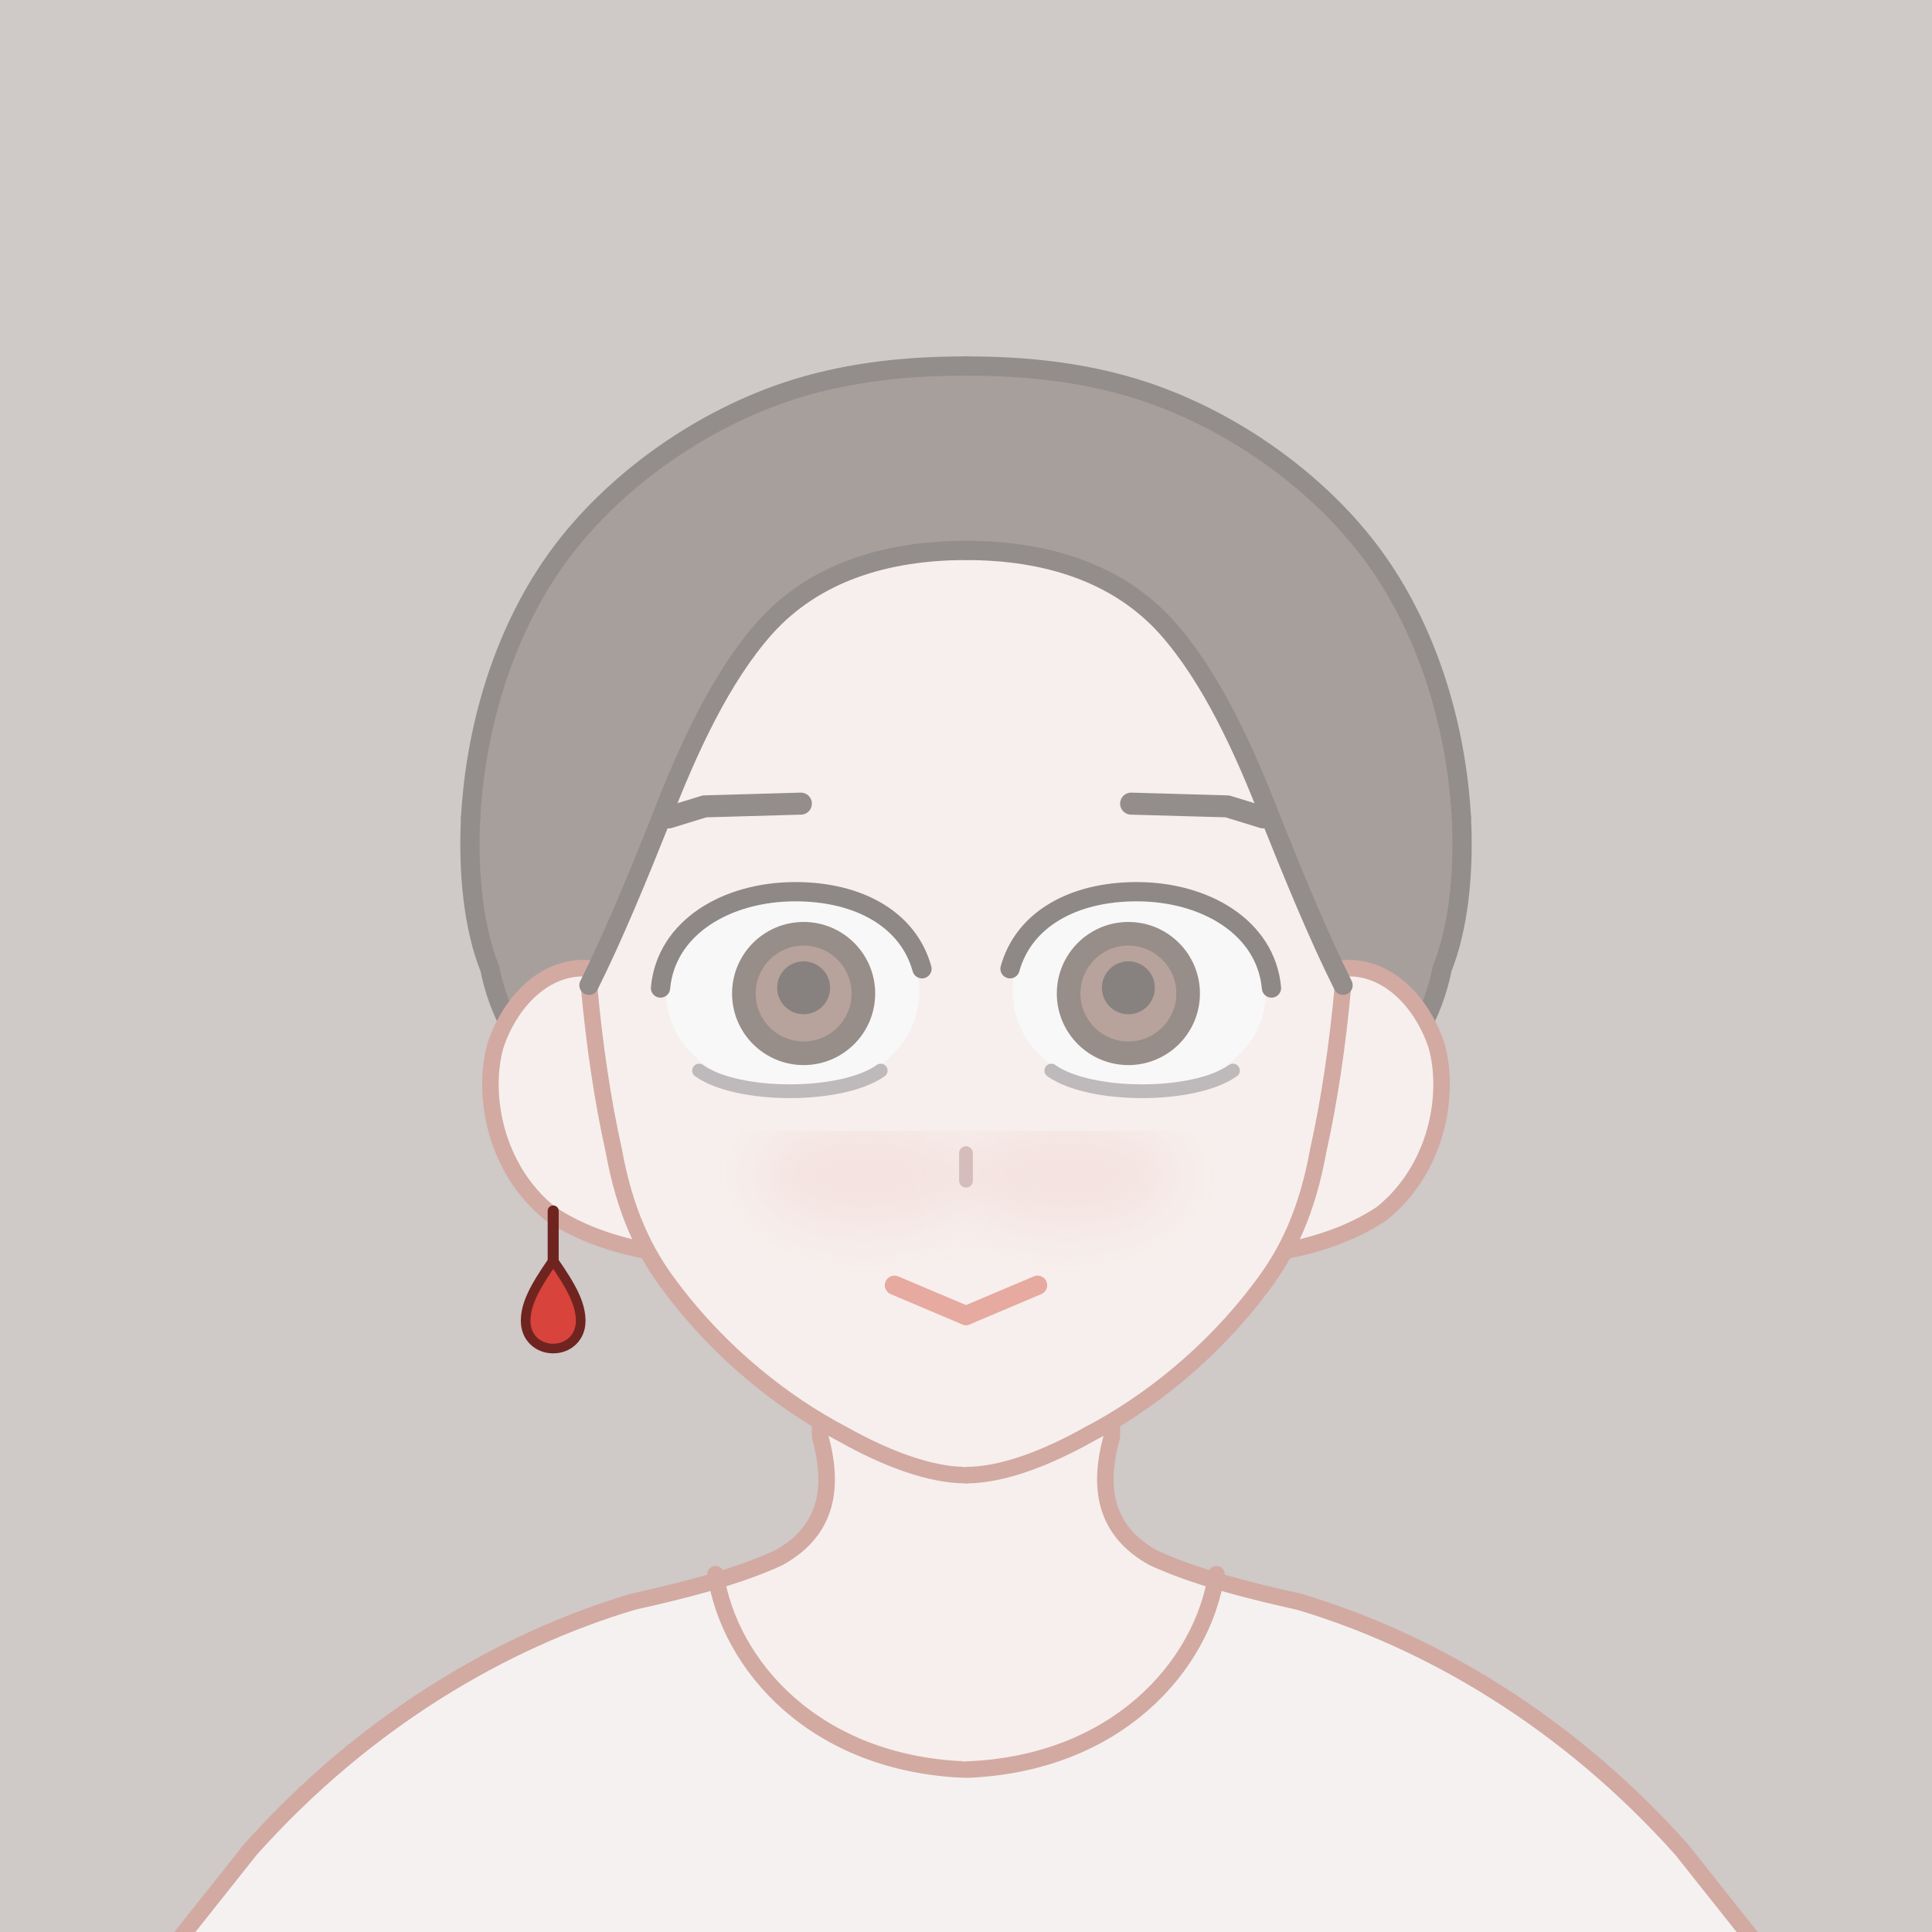
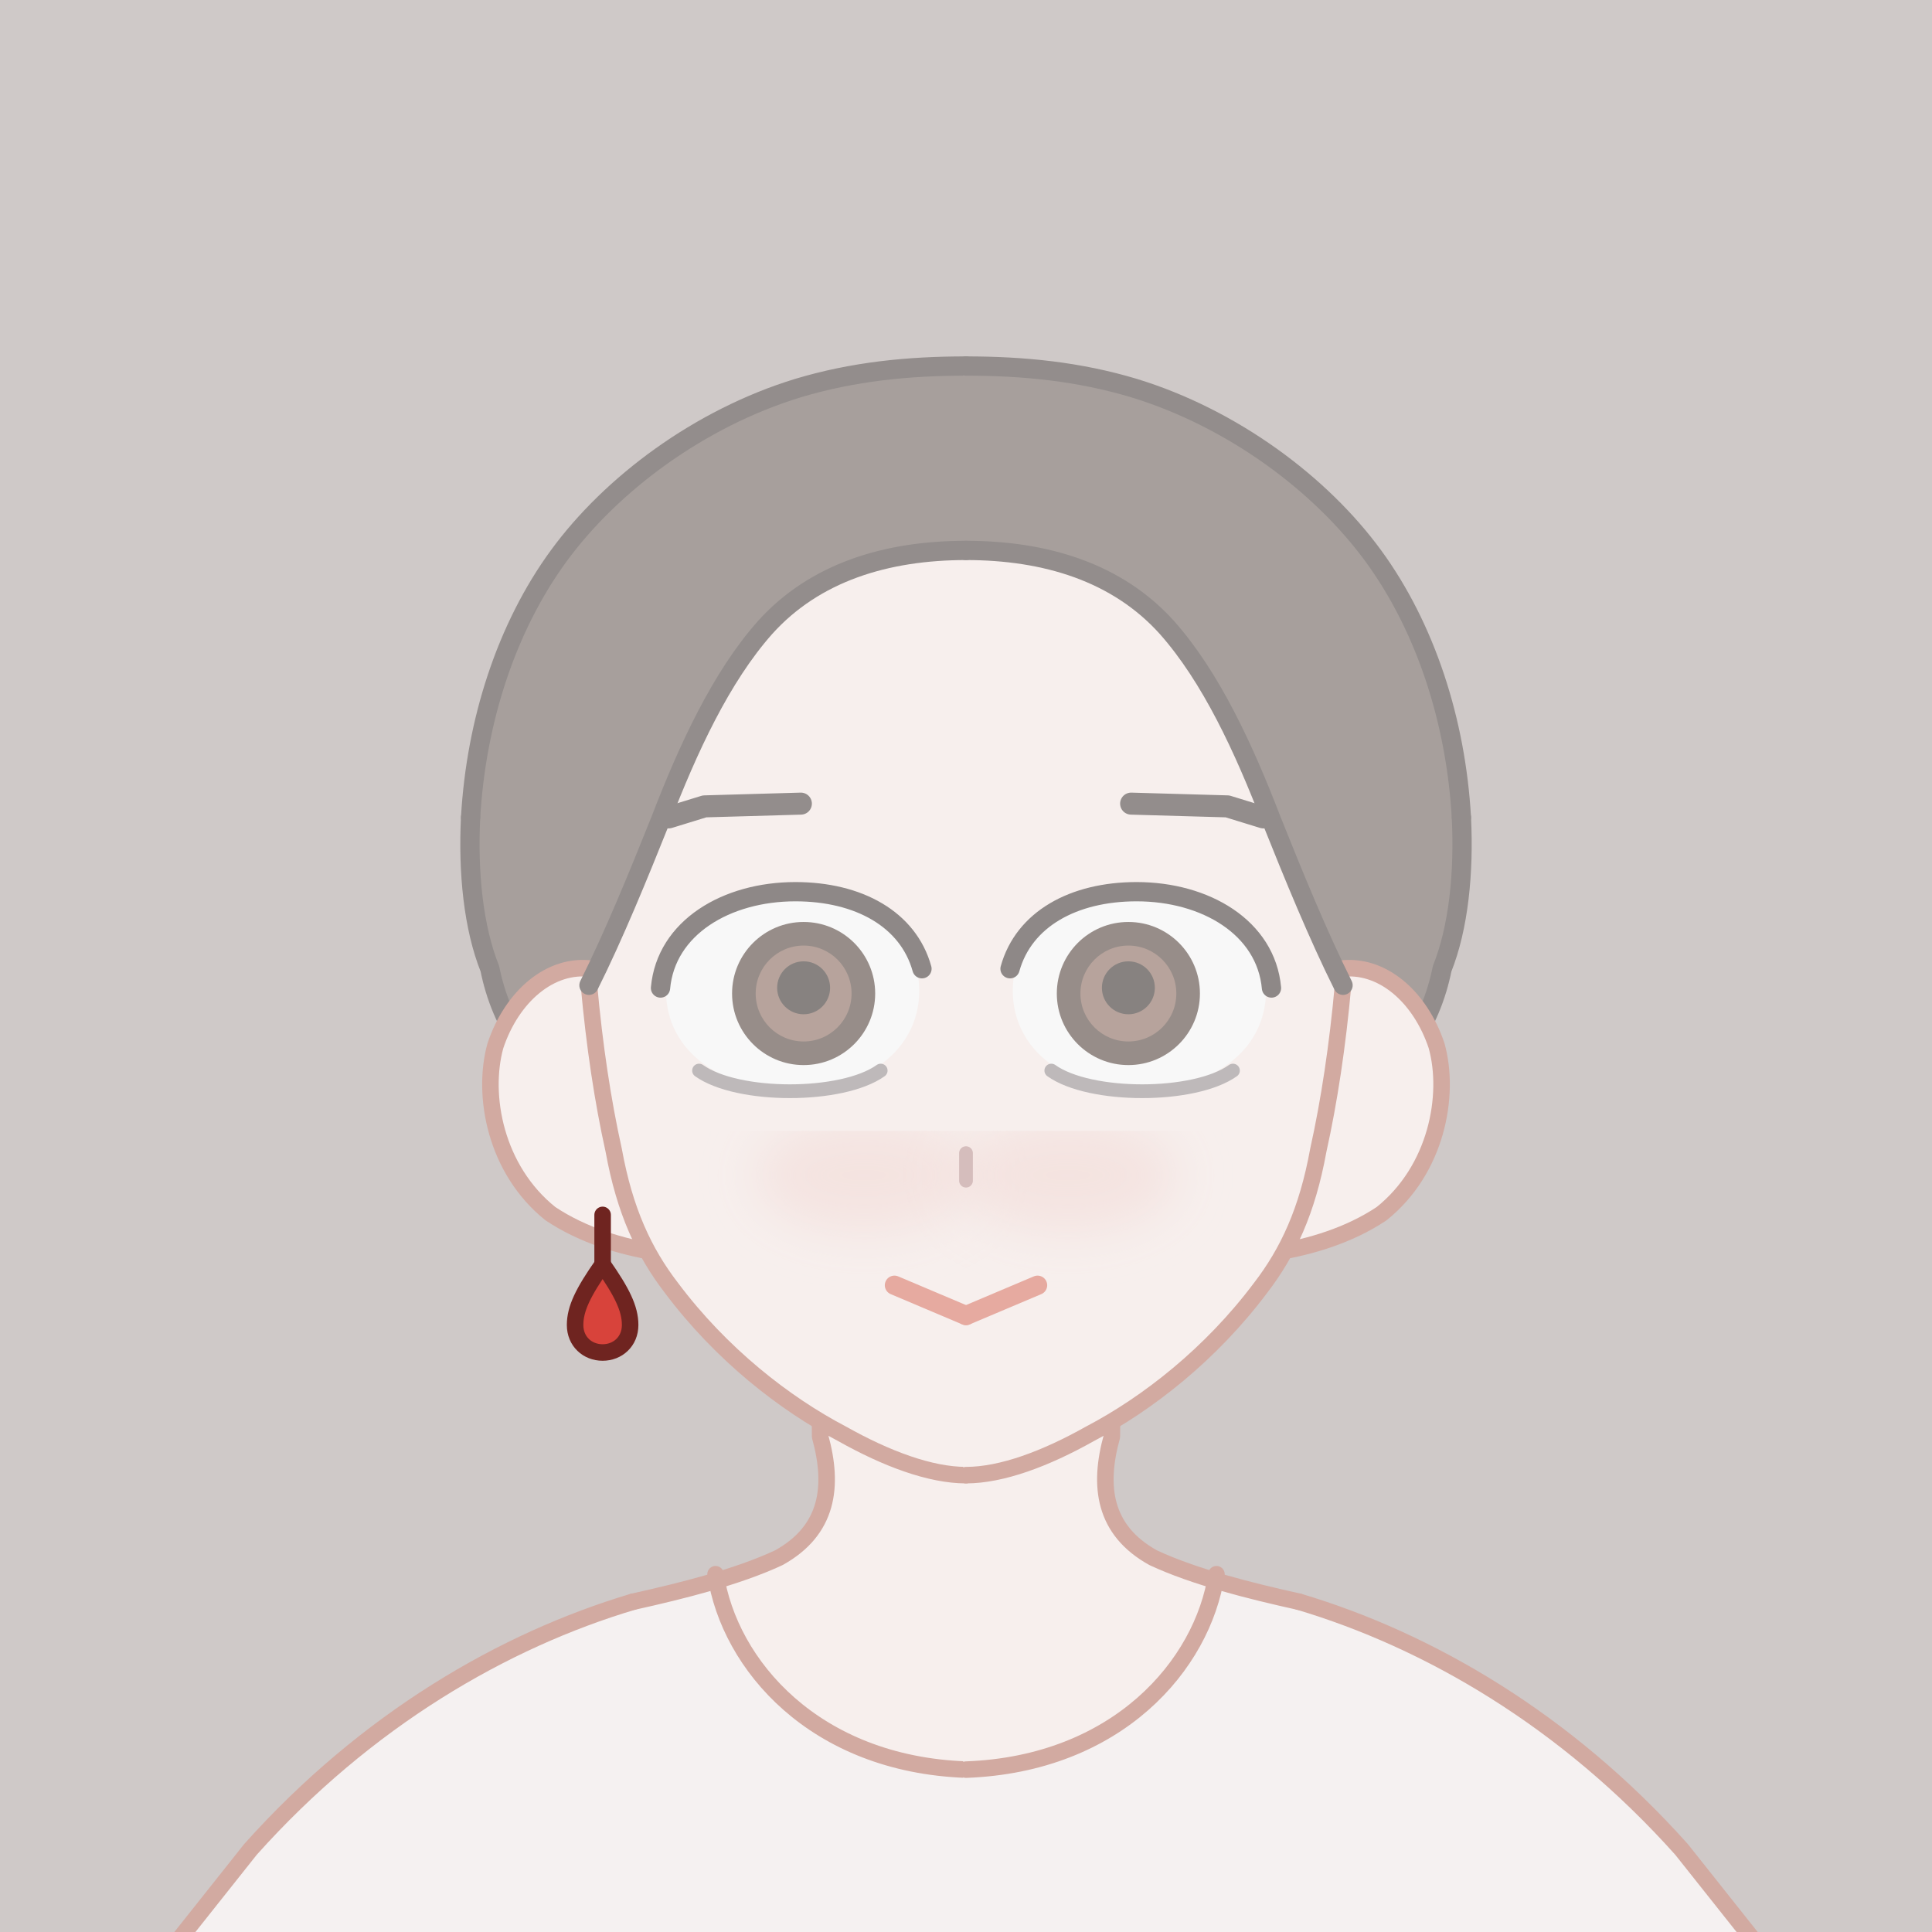
<svg xmlns="http://www.w3.org/2000/svg" width="702" height="702" viewBox="0 0 702 702">
  <defs>
-     <clipPath id="clip-path-5">
+     <clipPath id="clip-path-1">
      <path d="M242 410.88 L386 410.88 L386 514.17 L242 514.17 Z" />
    </clipPath>
    <filter id="filter-1" filterUnits="userSpaceOnUse" x="245" y="377" width="138" height="100" color-interpolation-filters="sRGB">
      <feGaussianBlur in="SourceGraphic" stdDeviation="9" color-interpolation-filters="linearRGB" />
    </filter>
-     <clipPath id="clip-path-6">
+     <clipPath id="clip-path-2">
      <path d="M460 410.88 L316 410.88 L316 514.17 L460 514.17 Z" />
    </clipPath>
    <filter id="filter-2" filterUnits="userSpaceOnUse" x="319" y="377" width="138" height="100" color-interpolation-filters="sRGB">
      <feGaussianBlur in="SourceGraphic" stdDeviation="9" color-interpolation-filters="linearRGB" />
    </filter>
-     <clipPath id="clip-path-7">
+     <clipPath id="clip-path-3">
      <path d="M242 370.99 C242 340.93 262 326 288 326 C314 326 334 340.93 334 370.99 C334 401.05 314 420.17 288 420.17 C262 420.17 242 401.05 242 370.99 Z" />
    </clipPath>
-     <clipPath id="clip-path-8">
+     <clipPath id="clip-path-4">
      <path d="M460 370.99 C460 340.93 440 326 414 326 C388 326 368 340.93 368 370.99 C368 401.05 388 420.17 414 420.17 C440 420.17 460 401.05 460 370.99 Z" />
    </clipPath>
  </defs>
  <g id="_ref">
    <g opacity="0.5">
      <rect x="0" y="0" width="702" height="702" fill="#ada19f" />
      <g data-layer="body">
        <g>
          <path d="M260 573 L230 582 C183 596 133 625 91 672 L60 712 L352 712 L352 643 C296 641 265 605 260 573 Z" fill="#f9f2f1" />
          <path d="M296 490 L298 522 C303 540 301 556 283 566 L260 573 C265 605 296 641 352 643 L352 490 Z" fill="#fdeeea" />
          <path d="M230 582 C183 596 133 625 91 672 L64 706" fill="none" stroke="#b46352" stroke-width="6" stroke-linecap="round" stroke-linejoin="round" />
          <path d="M296 500 C298 510 298 516 298 522 C303 540 301 556 283 566 C268 573 248 578 230 582" fill="none" stroke="#b46352" stroke-width="6" stroke-linecap="round" stroke-linejoin="round" />
          <path d="M260 572 C265 605 296 641 351 643" fill="none" stroke="#b46352" stroke-width="6" stroke-linecap="round" stroke-linejoin="round" />
        </g>
        <g>
          <path d="M442 573 L472 582 C519 596 569 625 611 672 L642 712 L350 712 L350 643 C406 641 437 605 442 573 Z" fill="#f9f2f1" />
          <path d="M406 490 L404 522 C399 540 401 556 419 566 L442 573 C437 605 406 641 350 643 L350 490 Z" fill="#fdeeea" />
          <path d="M472 582 C519 596 569 625 611 672 L638 706" fill="none" stroke="#b46352" stroke-width="6" stroke-linecap="round" stroke-linejoin="round" />
          <path d="M406 500 C404 510 404 516 404 522 C399 540 401 556 419 566 C434 573 454 578 472 582" fill="none" stroke="#b46352" stroke-width="6" stroke-linecap="round" stroke-linejoin="round" />
          <path d="M442 572 C437 605 406 641 351 643" fill="none" stroke="#b46352" stroke-width="6" stroke-linecap="round" stroke-linejoin="round" />
        </g>
      </g>
      <g data-layer="hairBase">
        <g>
          <path d="M352 133 L351 133 C330 133 310 135 290 141 C254 152 222 176 203 202 C184 228 173 262 171 297 C170 317 172 337 178 352 C180 362 184 372 190 380 L198 386 L352 386 Z" fill="#5d4e48" />
          <path d="M351 133 C330 133 310 135 290 141 C254 152 222 176 203 202 C184 228 173 262 171 297" fill="none" stroke="#352a27" stroke-width="7" stroke-linecap="round" stroke-linejoin="round" />
          <path d="M171 297 C170 317 172 337 178 352 C180 362 184 372 190 380" fill="none" stroke="#352a27" stroke-width="7" stroke-linecap="round" stroke-linejoin="round" />
        </g>
        <g>
          <path d="M350 133 L351 133 C372 133 392 135 412 141 C448 152 480 176 499 202 C518 228 529 262 531 297 C532 317 530 337 524 352 C522 362 518 372 512 380 L504 386 L350 386 Z" fill="#5d4e48" />
          <path d="M351 133 C372 133 392 135 412 141 C448 152 480 176 499 202 C518 228 529 262 531 297" fill="none" stroke="#352a27" stroke-width="7" stroke-linecap="round" stroke-linejoin="round" />
          <path d="M531 297 C532 317 530 337 524 352 C522 362 518 372 512 380" fill="none" stroke="#352a27" stroke-width="7" stroke-linecap="round" stroke-linejoin="round" />
        </g>
      </g>
      <g data-layer="ear">
        <g>
          <path d="M215 352 C200 350 186 362 180 380 C175 398 180 425 200 441 C212 449 226 453 238 455 L225 380 Z" fill="#fdeeea" />
          <path d="M215 352 C200 350 186 362 180 380 C175 398 180 425 200 441 C212 449 226 453 238 455" fill="none" stroke="#b46352" stroke-width="6" stroke-linecap="round" stroke-linejoin="round" />
        </g>
        <g>
          <path d="M487 352 C502 350 516 362 522 380 C527 398 522 425 502 441 C490 449 476 453 464 455 L477 380 Z" fill="#fdeeea" />
          <path d="M487 352 C502 350 516 362 522 380 C527 398 522 425 502 441 C490 449 476 453 464 455" fill="none" stroke="#b46352" stroke-width="6" stroke-linecap="round" stroke-linejoin="round" />
        </g>
      </g>
      <g data-layer="face">
        <g>
          <path d="M352 200 L351 200 C322 200 296 208 278 228 C262 246 250 272 240 298 C232 318 223 340 214 358 C216 380 219 400 223 418 C227 440 234 455 244 468 C262 492 285 510 306 521 C322 530 338 536 351 536 L352 536 Z" fill="#fdeeea" />
          <path d="M214 358 C216 380 219 400 223 418 C227 440 234 455 244 468 C262 492 285 510 306 521 C322 530 338 536 351 536" fill="none" stroke="#b46352" stroke-width="6" stroke-linecap="round" stroke-linejoin="round" />
        </g>
        <g>
          <path d="M350 200 L351 200 C380 200 406 208 424 228 C440 246 452 272 462 298 C470 318 479 340 488 358 C486 380 483 400 479 418 C475 440 468 455 458 468 C440 492 417 510 396 521 C380 530 364 536 351 536 L350 536 Z" fill="#fdeeea" />
          <path d="M488 358 C486 380 483 400 479 418 C475 440 468 455 458 468 C440 492 417 510 396 521 C380 530 364 536 351 536" fill="none" stroke="#b46352" stroke-width="6" stroke-linecap="round" stroke-linejoin="round" />
        </g>
      </g>
      <g data-layer="makeup">
-         <g clip-path="url(#clip-path-5)">
+         <g clip-path="url(#clip-path-1)">
          <g filter="url(#filter-1)">
            <ellipse cx="314" cy="427" rx="40" ry="21" fill="#f3bfb8" opacity="0.5" />
          </g>
        </g>
-         <g clip-path="url(#clip-path-6)">
+         <g clip-path="url(#clip-path-2)">
          <g filter="url(#filter-2)">
            <ellipse cx="388" cy="427" rx="40" ry="21" fill="#f3bfb8" opacity="0.5" />
          </g>
        </g>
      </g>
      <g data-layer="mouth">
        <line x1="325" y1="467" x2="351" y2="478" fill="none" stroke="#dc6450" stroke-width="7" stroke-linecap="round" stroke-linejoin="round" />
        <line x1="377" y1="467" x2="351" y2="478" fill="none" stroke="#dc6450" stroke-width="7" stroke-linecap="round" stroke-linejoin="round" />
        <line x1="351" y1="419" x2="351" y2="429" fill="none" stroke="#b98a88" stroke-width="5" stroke-linecap="round" />
      </g>
      <g data-layer="eye">
        <path d="M242 360 C242 338 262 326 288 326 C314 326 334 338 334 360 C334 382 314 396 288 396 C262 396 242 382 242 360 Z" fill="#ffffff" />
-         <g clip-path="url(#clip-path-7)">
+         <g clip-path="url(#clip-path-3)">
          <g>
            <circle cx="292" cy="361" r="26" fill="#3e2a22" />
            <circle cx="292" cy="361" r="17.42" fill="#7e5647" />
            <circle cx="292" cy="358.92" r="9.62" fill="#1e1410" />
          </g>
        </g>
        <g>
          <path d="M254 389 C268 399 306 399 320 389" fill="none" stroke="#8b8284" stroke-width="5" stroke-linecap="round" />
          <path d="M240 359 C242 337 264 324 289 324 C312 324 330 334 335 352" fill="none" stroke="#2b201d" stroke-width="7" stroke-linecap="round" stroke-linejoin="round" />
        </g>
        <g>
          <path d="M460 360 C460 338 440 326 414 326 C388 326 368 338 368 360 C368 382 388 396 414 396 C440 396 460 382 460 360 Z" fill="#ffffff" />
-           <g clip-path="url(#clip-path-8)">
+           <g clip-path="url(#clip-path-4)">
            <g>
              <circle cx="410" cy="361" r="26" fill="#3e2a22" />
              <circle cx="410" cy="361" r="17.42" fill="#7e5647" />
              <circle cx="410" cy="358.92" r="9.62" fill="#1e1410" />
            </g>
          </g>
          <g>
            <path d="M448 389 C434 399 396 399 382 389" fill="none" stroke="#8b8284" stroke-width="5" stroke-linecap="round" />
            <path d="M462 359 C460 337 438 324 413 324 C390 324 372 334 367 352" fill="none" stroke="#2b201d" stroke-width="7" stroke-linecap="round" stroke-linejoin="round" />
          </g>
        </g>
      </g>
      <g data-layer="hairLine">
        <path d="M351 200 C322 200 296 208 278 228 C262 246 250 272 240 298 C232 318 223 340 214 358" fill="none" stroke="#352a27" stroke-width="7" stroke-linecap="round" stroke-linejoin="round" />
        <path d="M351 200 C380 200 406 208 424 228 C440 246 452 272 462 298 C470 318 479 340 488 358" fill="none" stroke="#352a27" stroke-width="7" stroke-linecap="round" stroke-linejoin="round" />
      </g>
      <g data-layer="brow">
        <polyline points="243,297 256,293 291,292" fill="none" stroke="#352a27" stroke-width="8" stroke-linecap="round" stroke-linejoin="round" />
        <polyline points="459,297 446,293 411,292" fill="none" stroke="#352a27" stroke-width="8" stroke-linecap="round" stroke-linejoin="round" />
      </g>
    </g>
  </g>
  <g id="half">
-     <path d="M201 440 L201 460" fill="none" stroke="#6f2420" stroke-width="4" stroke-linecap="round" stroke-linejoin="round" />
-     <path d="M201 458 C194 468 191 474 191 480 C191 486 195.5 490 201 490 C206.500 490 211 486 211 480 C211 474 208 468 201 458 Z" fill="#d8433b" stroke="#6f2420" stroke-width="3.5" stroke-linecap="round" stroke-linejoin="round" />
+     <line x1="218.963" y1="441.437" x2="218.963" y2="461.437" fill="none" stroke="#6f2420" stroke-width="6" stroke-linecap="round" stroke-linejoin="round" />
+     <path d="M218.963 459.437 C211.963 469.437 208.963 475.437 208.963 481.437 C208.963 487.437 213.463 491.437 218.963 491.437 C224.463 491.437 228.963 487.437 228.963 481.437 C228.963 475.437 225.963 469.437 218.963 459.437 Z" fill="#d8433b" stroke="#6f2420" stroke-width="6" stroke-linecap="round" stroke-linejoin="round" />
  </g>
</svg>
